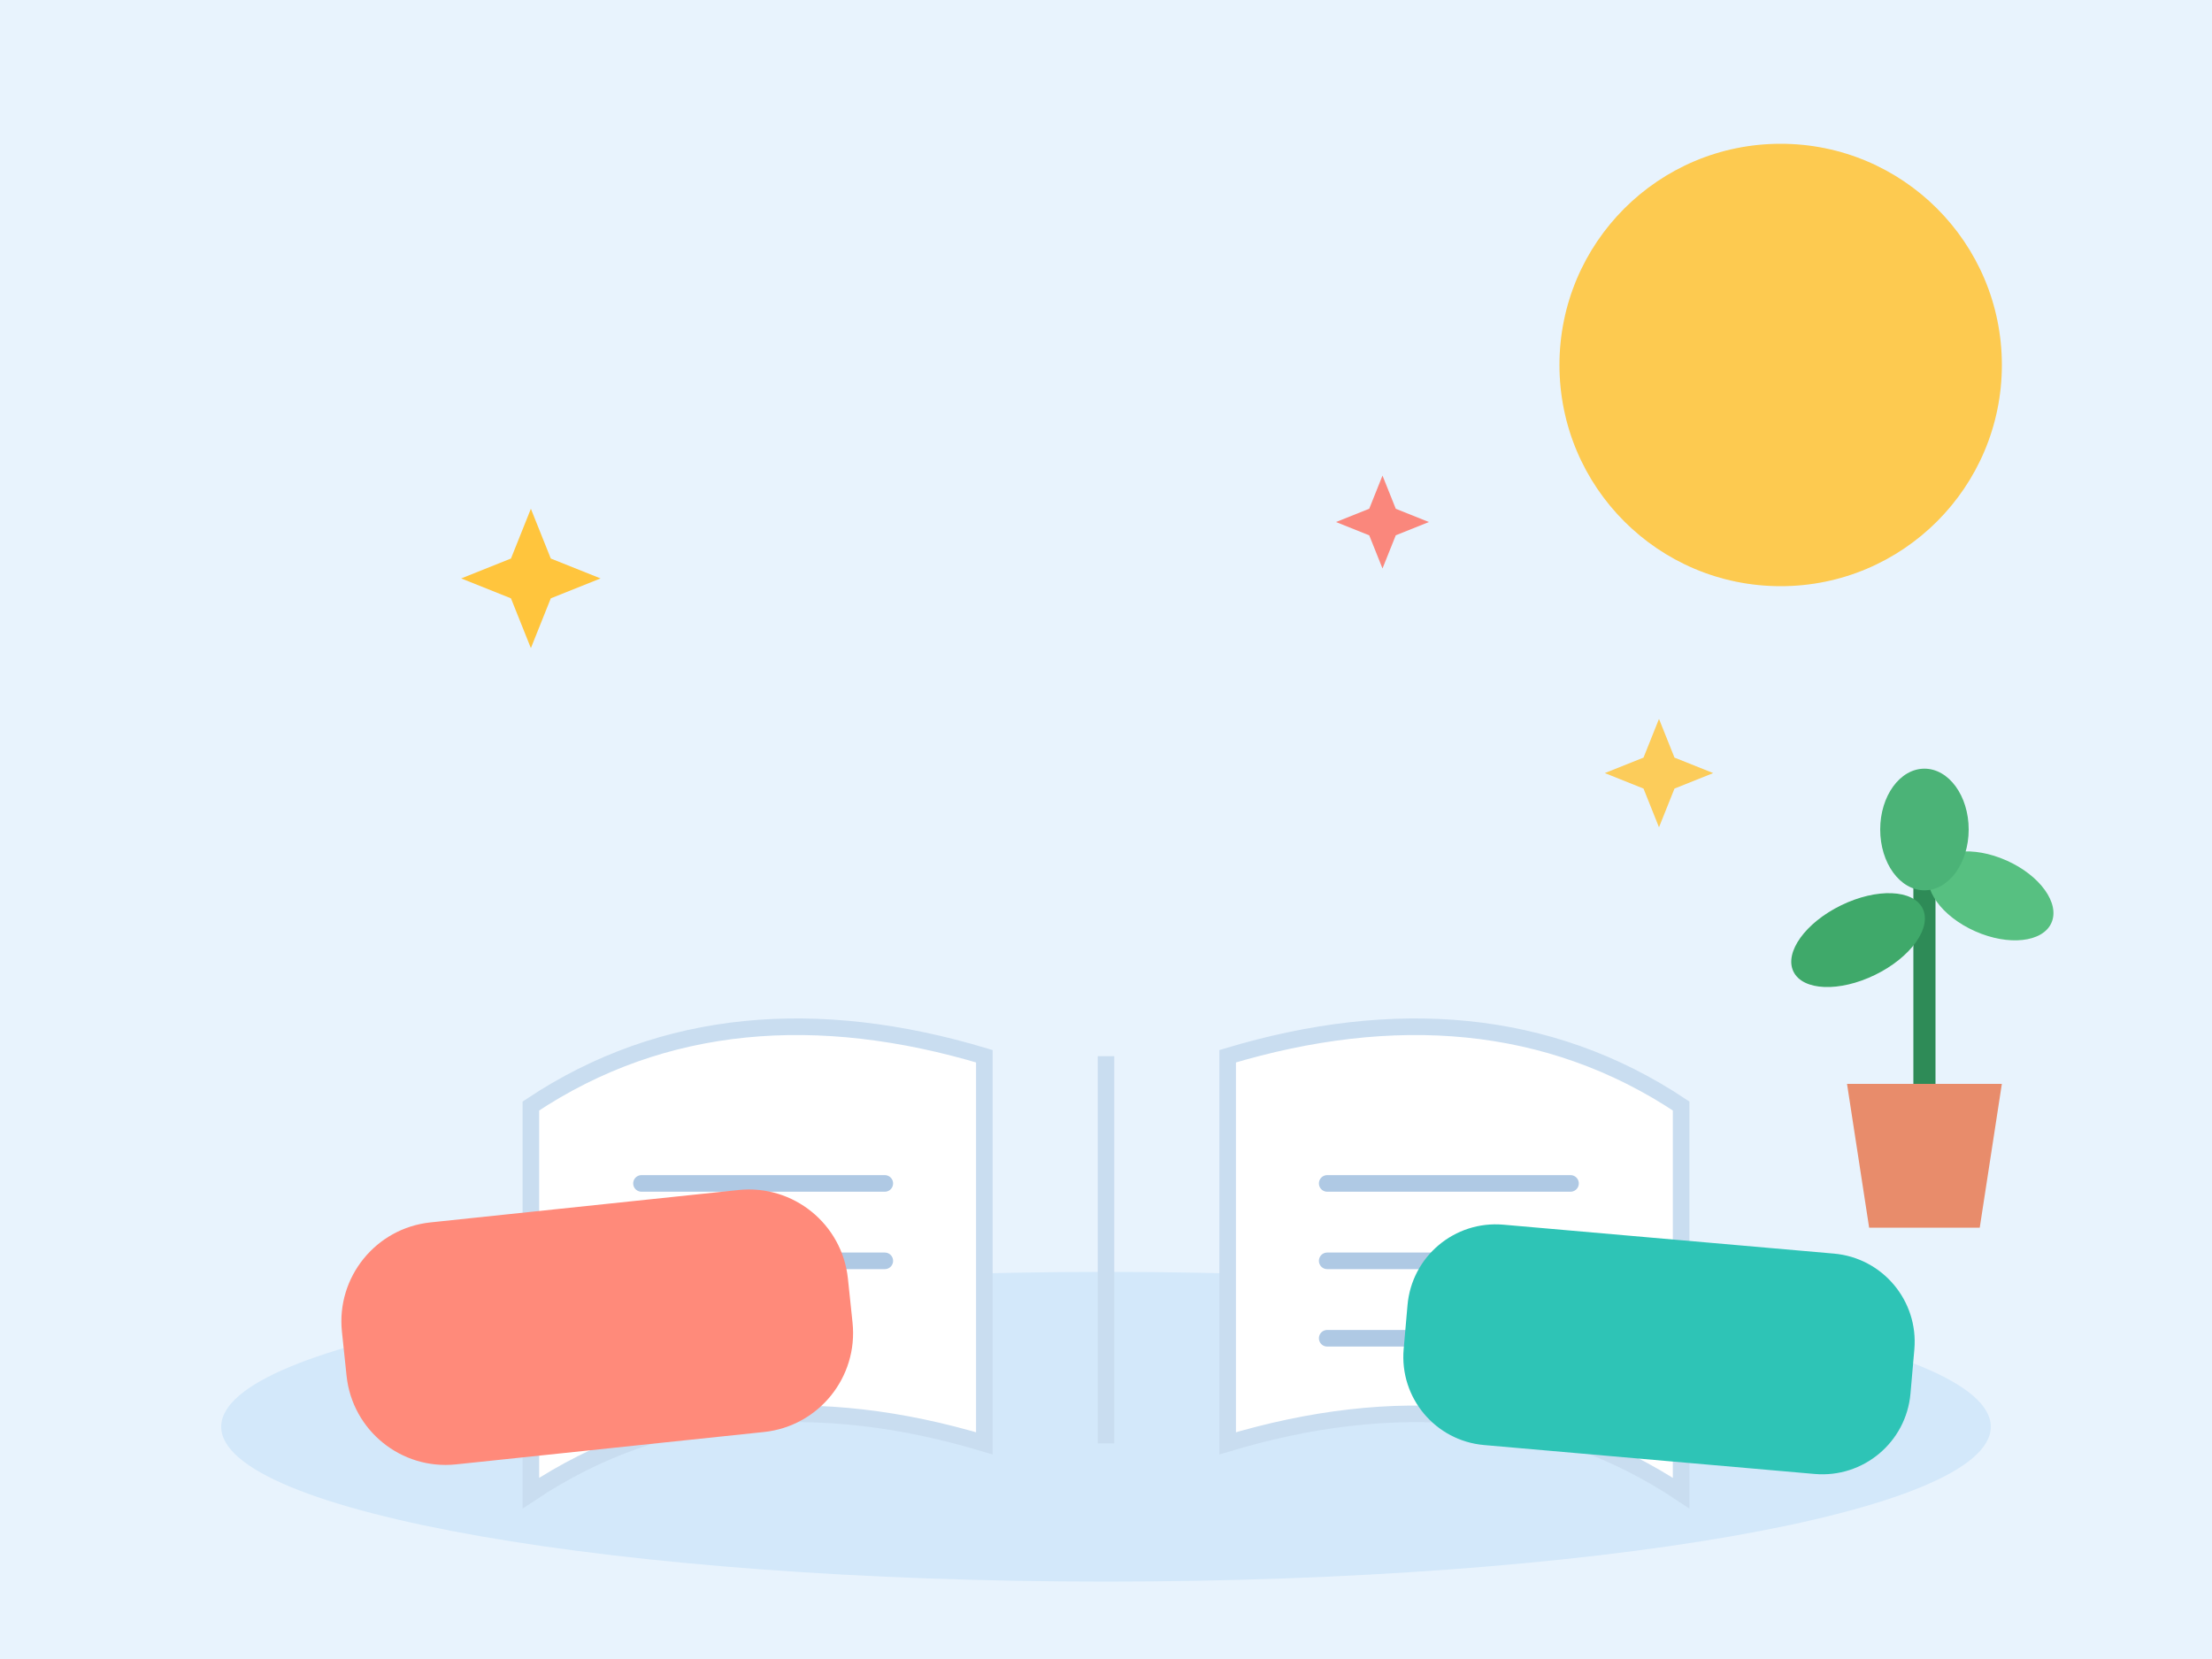
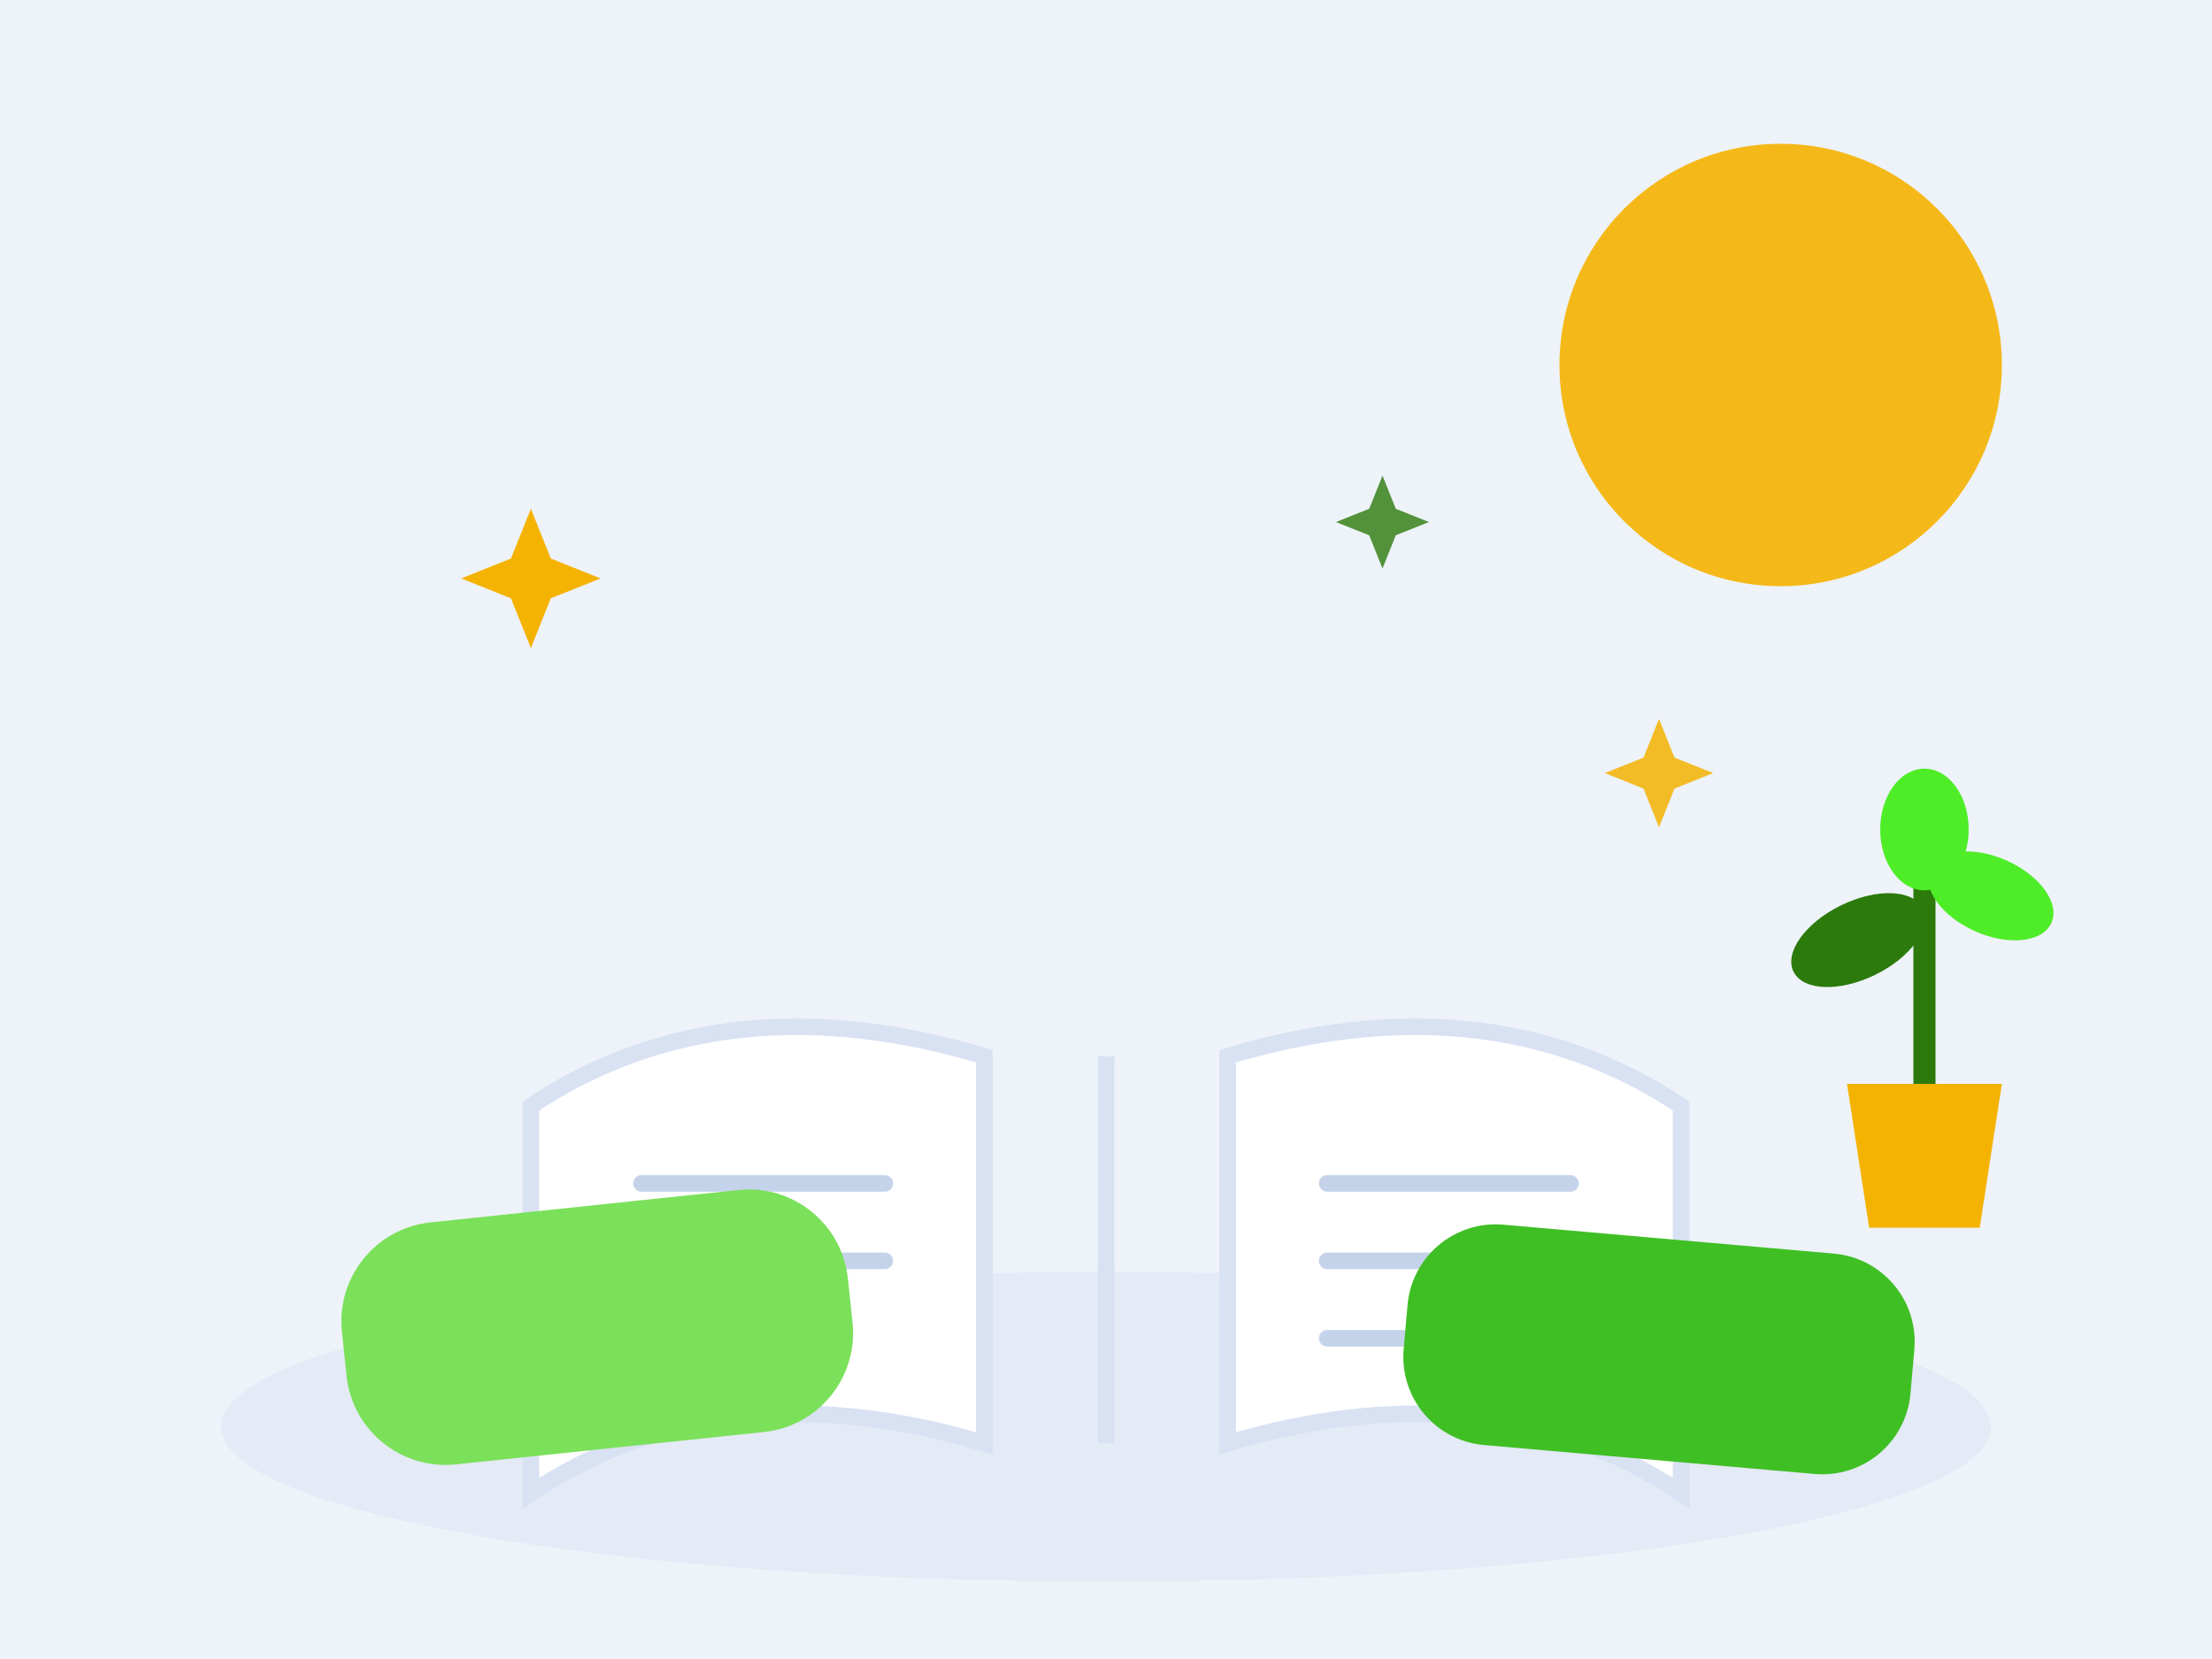
<svg xmlns="http://www.w3.org/2000/svg" viewBox="0 0 400 300" width="400" height="300" role="img">
-   <rect width="400" height="300" fill="#E8F3FD" />
-   <circle cx="322" cy="66" r="40" fill="#FFC53D" opacity=".9" />
-   <ellipse cx="200" cy="258" rx="160" ry="28" fill="#D3E8FA" />
+   <rect width="400" height="300" fill="#EEF2F9" />
+   <circle cx="322" cy="66" r="40" fill="#F5B301" opacity=".9" />
+   <ellipse cx="200" cy="258" rx="160" ry="28" fill="#E4EAF6" />
  <g transform="translate(200 196)">
-     <path d="M-104 4c24-16 52-18 82-9v70c-30-9-58-7-82 9z" fill="#FFFFFF" stroke="#C9DDF0" stroke-width="3" />
-     <path d="M104 4c-24-16-52-18-82-9v70c30-9 58-7 82 9z" fill="#FFFFFF" stroke="#C9DDF0" stroke-width="3" />
-     <path d="M0-5v70" stroke="#C9DDF0" stroke-width="3" />
-     <g stroke="#AFC9E4" stroke-width="3" stroke-linecap="round">
+     <path d="M-104 4c24-16 52-18 82-9v70c-30-9-58-7-82 9z" fill="#FFFFFF" stroke="#D9E2F3" stroke-width="3" />
+     <path d="M104 4c-24-16-52-18-82-9v70c30-9 58-7 82 9z" fill="#FFFFFF" stroke="#D9E2F3" stroke-width="3" />
+     <path d="M0-5v70" stroke="#D9E2F3" stroke-width="3" />
+     <g stroke="#C5D3EA" stroke-width="3" stroke-linecap="round">
      <path d="M-84 18h44M-84 32h44M-84 46h34" />
      <path d="M40 18h44M40 32h44M40 46h34" />
    </g>
  </g>
  <g transform="rotate(-6 108 240)">
-     <rect x="62" y="218" width="92" height="44" rx="18" fill="#FF8A7A" />
+     <rect x="62" y="218" width="92" height="44" rx="18" fill="#7BE05A" />
  </g>
  <g transform="rotate(5 300 244)">
-     <rect x="254" y="224" width="92" height="40" rx="16" fill="#2EC4B6" />
+     <rect x="254" y="224" width="92" height="40" rx="16" fill="#3FBF24" />
  </g>
-   <g fill="#FFC53D">
+   <g fill="#F5B301">
    <path d="M96 92l3.6 9 9 3.6-9 3.6-3.6 9-3.6-9-9-3.6 9-3.6z" />
    <path d="M300 130l2.8 7 7 2.8-7 2.8-2.8 7-2.8-7-7-2.8 7-2.8z" opacity=".85" />
  </g>
-   <g fill="#FF6B5B">
+   <g fill="#2B7A0B">
    <path d="M250 86l2.4 6 6 2.4-6 2.4-2.4 6-2.4-6-6-2.4 6-2.4z" opacity=".8" />
  </g>
  <g>
-     <path d="M348 196v-40" stroke="#2E8B57" stroke-width="4" stroke-linecap="round" />
-     <ellipse cx="336" cy="170" rx="13" ry="7" fill="#3FA96A" transform="rotate(-26 336 170)" />
-     <ellipse cx="360" cy="162" rx="12" ry="7" fill="#57C081" transform="rotate(24 360 162)" />
-     <ellipse cx="348" cy="150" rx="8" ry="11" fill="#4BB377" />
-     <path d="M334 196h28l-4 26h-20z" fill="#E88C6B" />
+     <path d="M348 196v-40" stroke="#2B7A0B" stroke-width="4" stroke-linecap="round" />
+     <ellipse cx="336" cy="170" rx="13" ry="7" fill="#2B7A0B" transform="rotate(-26 336 170)" />
+     <ellipse cx="360" cy="162" rx="12" ry="7" fill="#4EED28" transform="rotate(24 360 162)" />
+     <ellipse cx="348" cy="150" rx="8" ry="11" fill="#4EED28" />
+     <path d="M334 196h28l-4 26h-20z" fill="#F5B301" />
  </g>
</svg>
